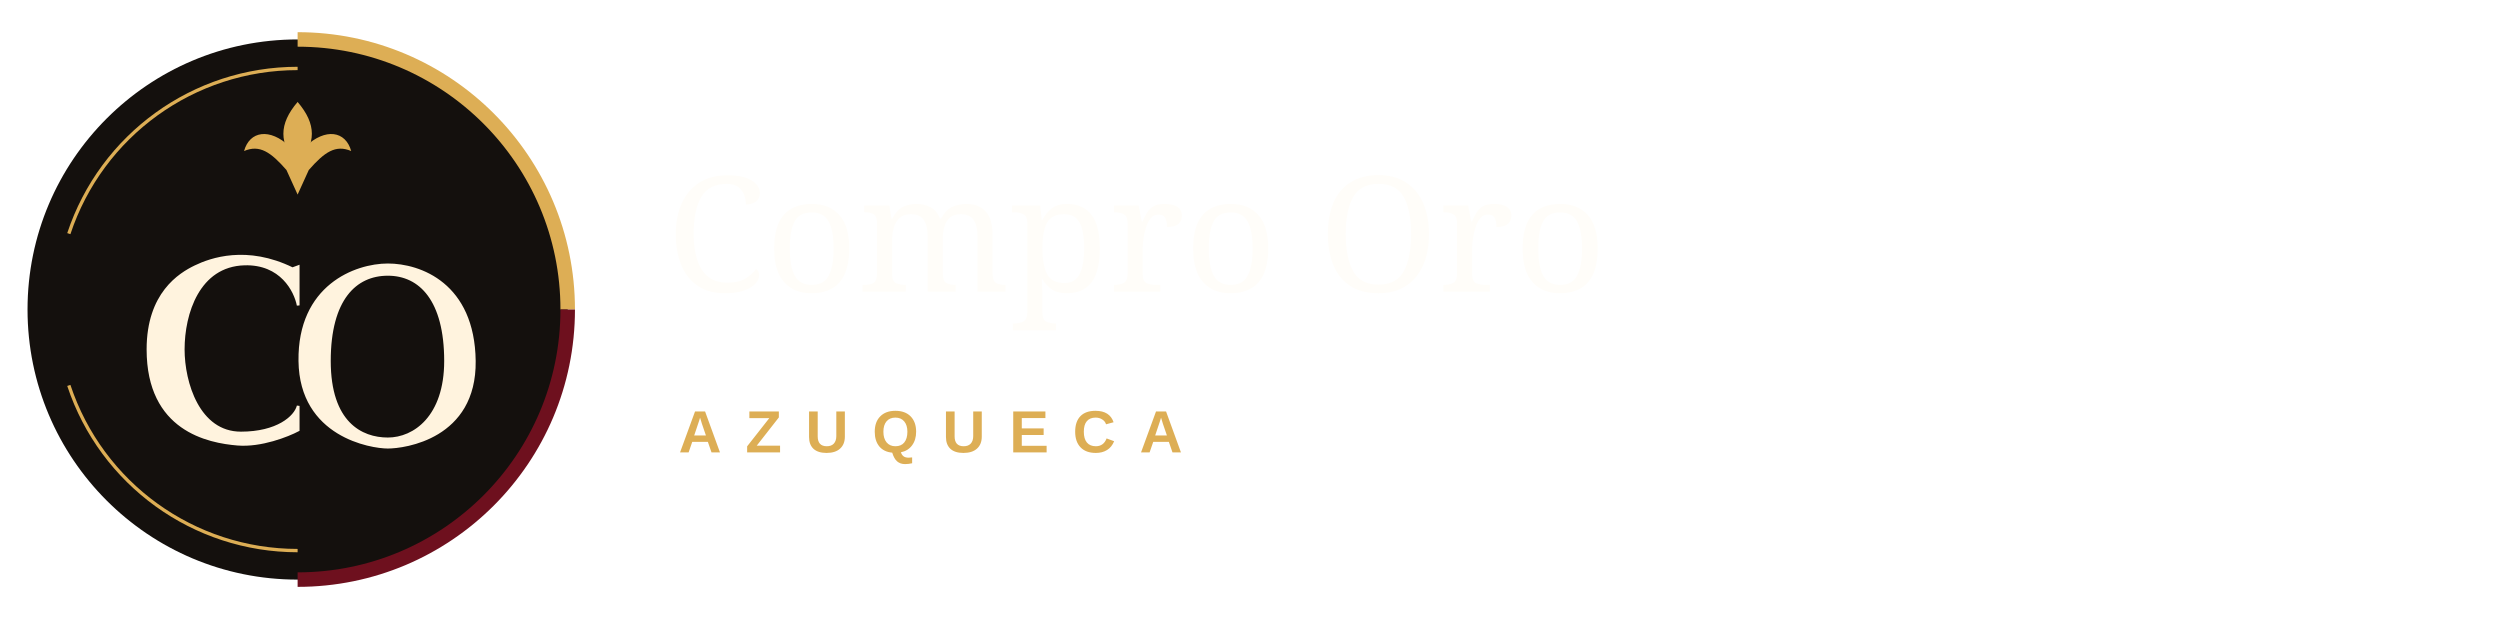
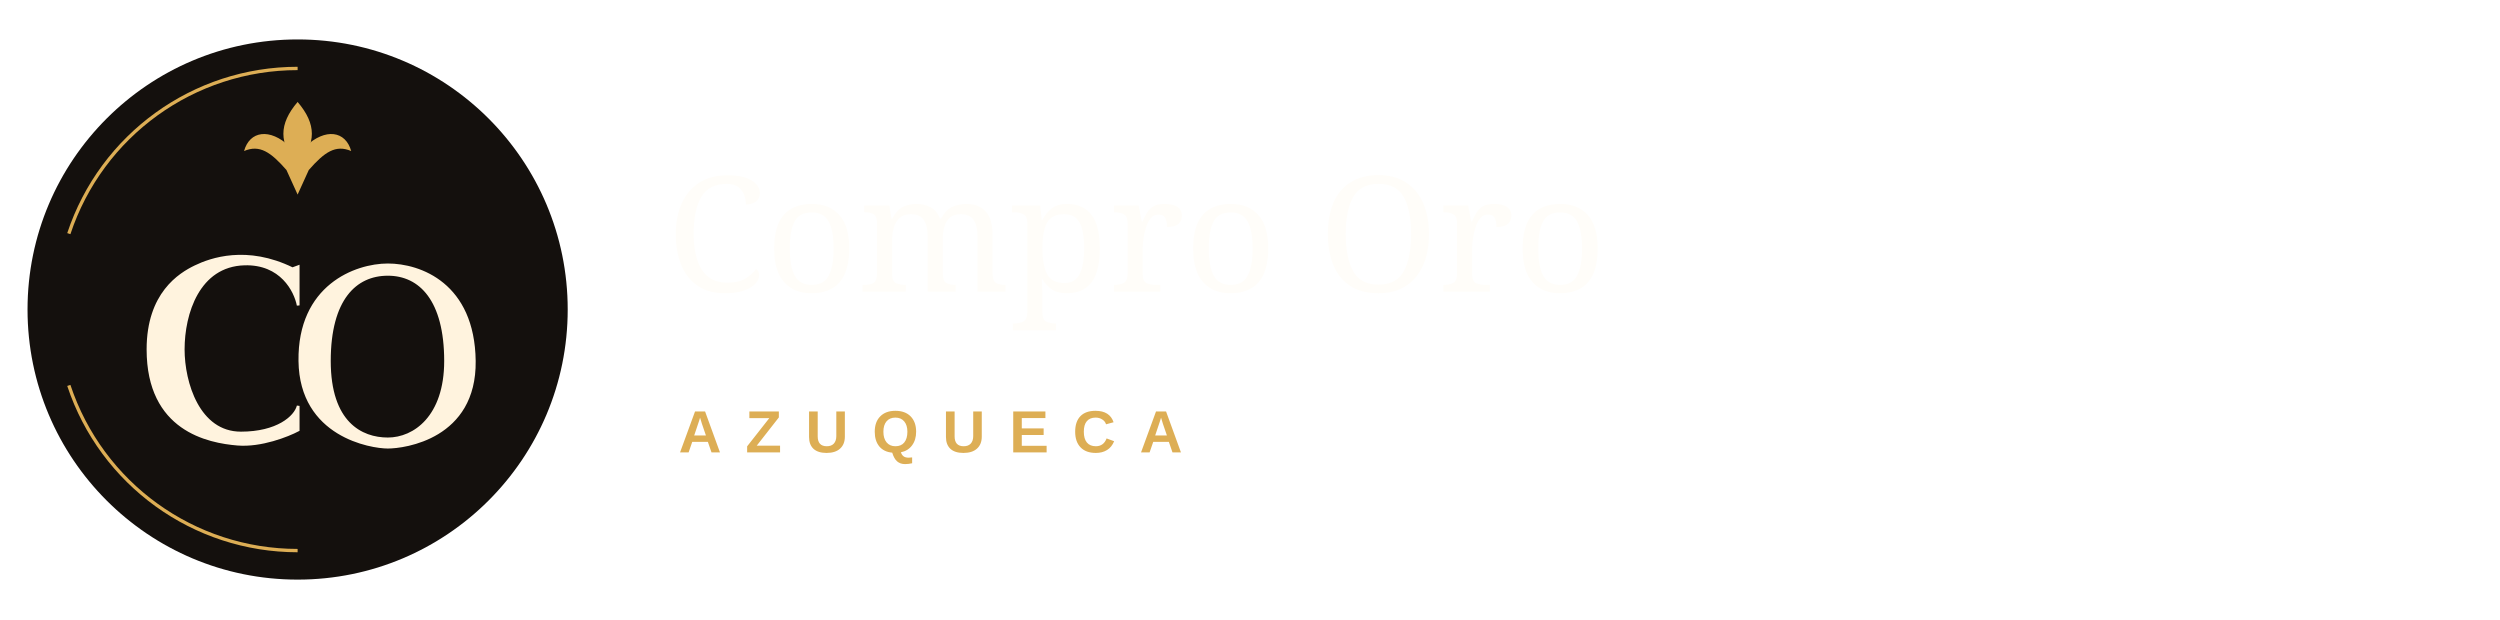
<svg xmlns="http://www.w3.org/2000/svg" viewBox="0 0 420 104" role="img" aria-labelledby="title desc">
  <g transform="translate(2 4) scale(.1875)">
    <circle cx="256" cy="256" r="242" fill="#14100D" />
-     <path d="M256 14a242 242 0 0 1 242 242" fill="none" stroke="#DDAE55" stroke-width="13" />
-     <path d="M498 256a242 242 0 0 1-242 242" fill="none" stroke="#6E101E" stroke-width="13" />
    <path d="M256 40a216 216 0 0 0-205 148M51 324a216 216 0 0 0 205 148" fill="none" stroke="#DDAE55" stroke-width="3" />
    <g fill="#DDAE55">
      <path d="M256 70c-17 20-17 37 0 57 17-20 17-37 0-57Z" />
      <path d="M249 110c-18-17-36-14-41 4 14-6 24 1 38 17l10 22 10-22c14-16 24-23 38-17-5-18-23-21-41-4 2-11-1-21-7-31-6 10-9 20-7 31Z" />
    </g>
    <g transform="translate(42 66) scale(.27)" fill="#FFF3DE" stroke="#FFF3DE" stroke-width="9">
      <path fill-rule="evenodd" clip-rule="evenodd" d="M1092 1160.51C1037 1160.51 803.197 1122.91 799.997 874.513C796.797 626.113 985 555.5 1092 555.5C1198.99 555.5 1375.8 619.713 1379 874.513C1382.2 1129.31 1147 1160.51 1092 1160.51ZM898 874.513C898 1080.03 1003.49 1133 1092 1133C1180.5 1133 1283.5 1059.5 1283.5 874.513C1283.5 672.5 1200 587 1092 587C983.995 587 898 669 898 874.513Z" />
      <path d="M616 552.5C738.4 548.9 785.167 641.667 794.5 690V561.5L775.5 568.5C623.5 494.1 504.333 536.667 453 561.5C401.667 586.333 296 650.8 296 836C296 1103.5 496.5 1142.5 593.5 1150.5C671.1 1156.9 759.834 1121.83 794.5 1103.5V1023.5C785.167 1061 725 1113.5 604.5 1113.5C463.277 1113.5 413 946.5 413 836C413 716.668 463 557 616 552.5Z" />
    </g>
  </g>
  <text x="112" y="49" fill="#FFFDF9" font-family="Georgia,serif" font-size="27" font-weight="400">Compro Oro</text>
  <text x="114" y="76" fill="#DDAE55" font-family="Arial,sans-serif" font-size="10" font-weight="700" letter-spacing="4">AZUQUECA</text>
</svg>
